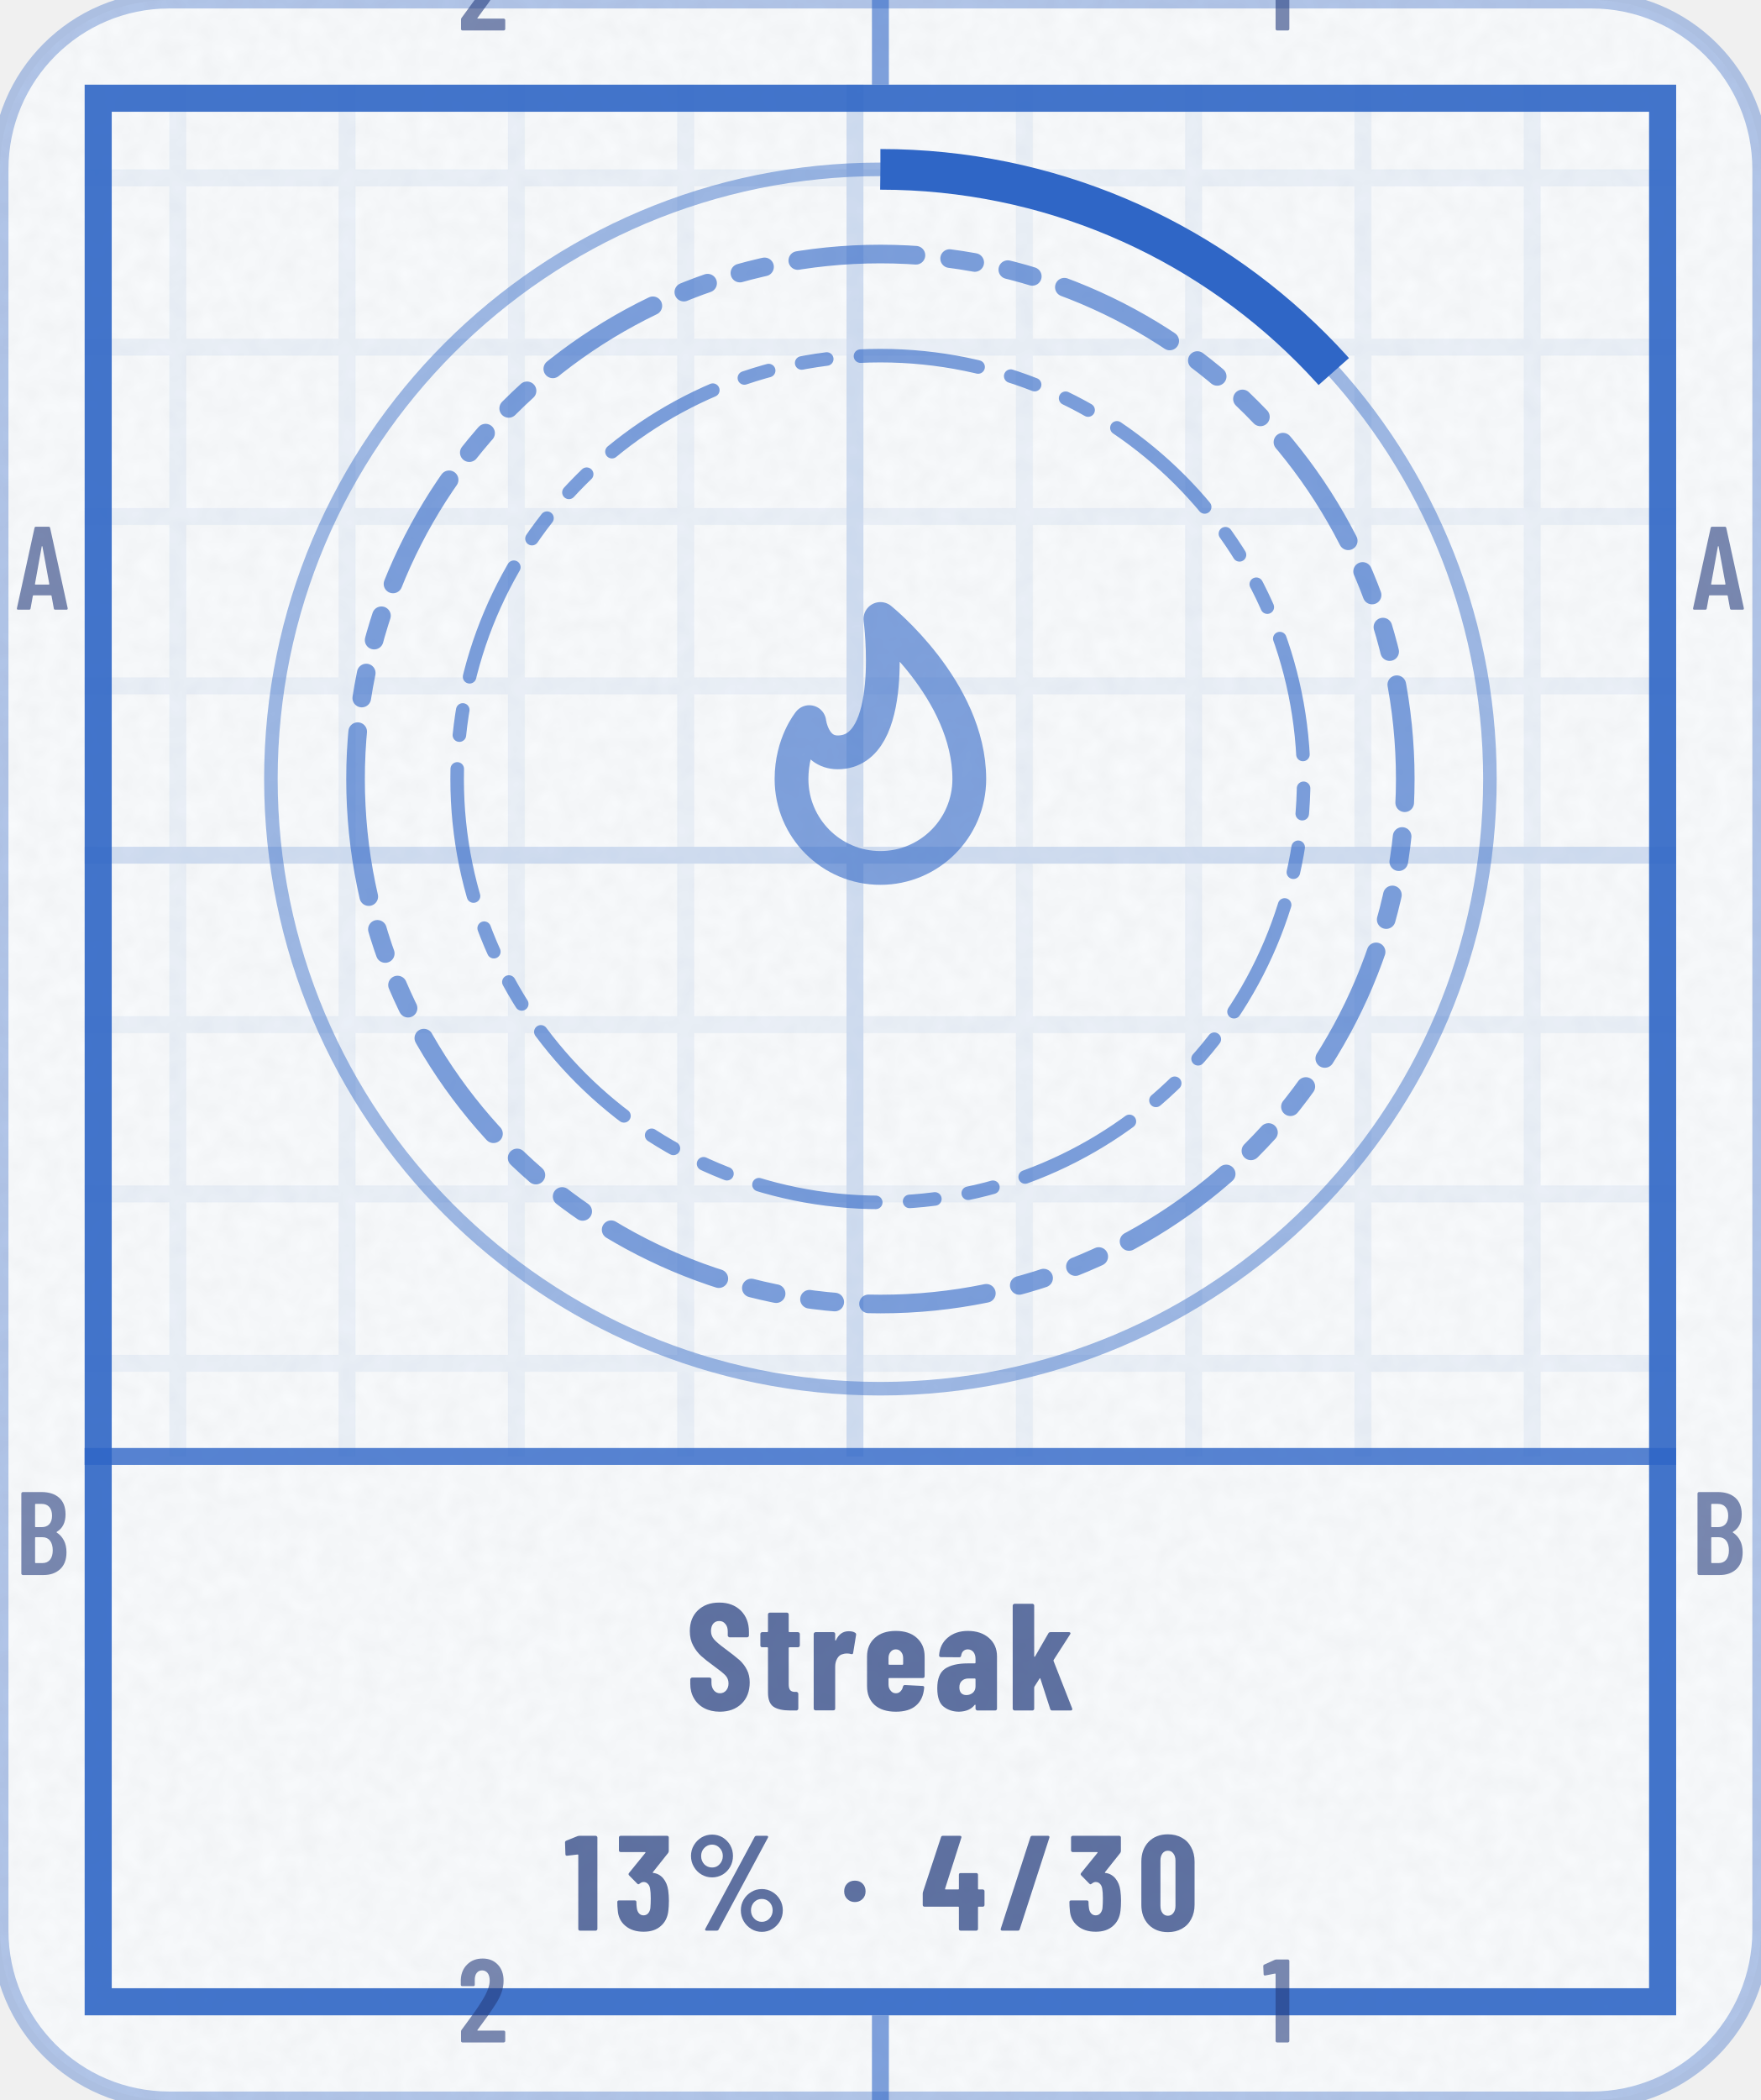
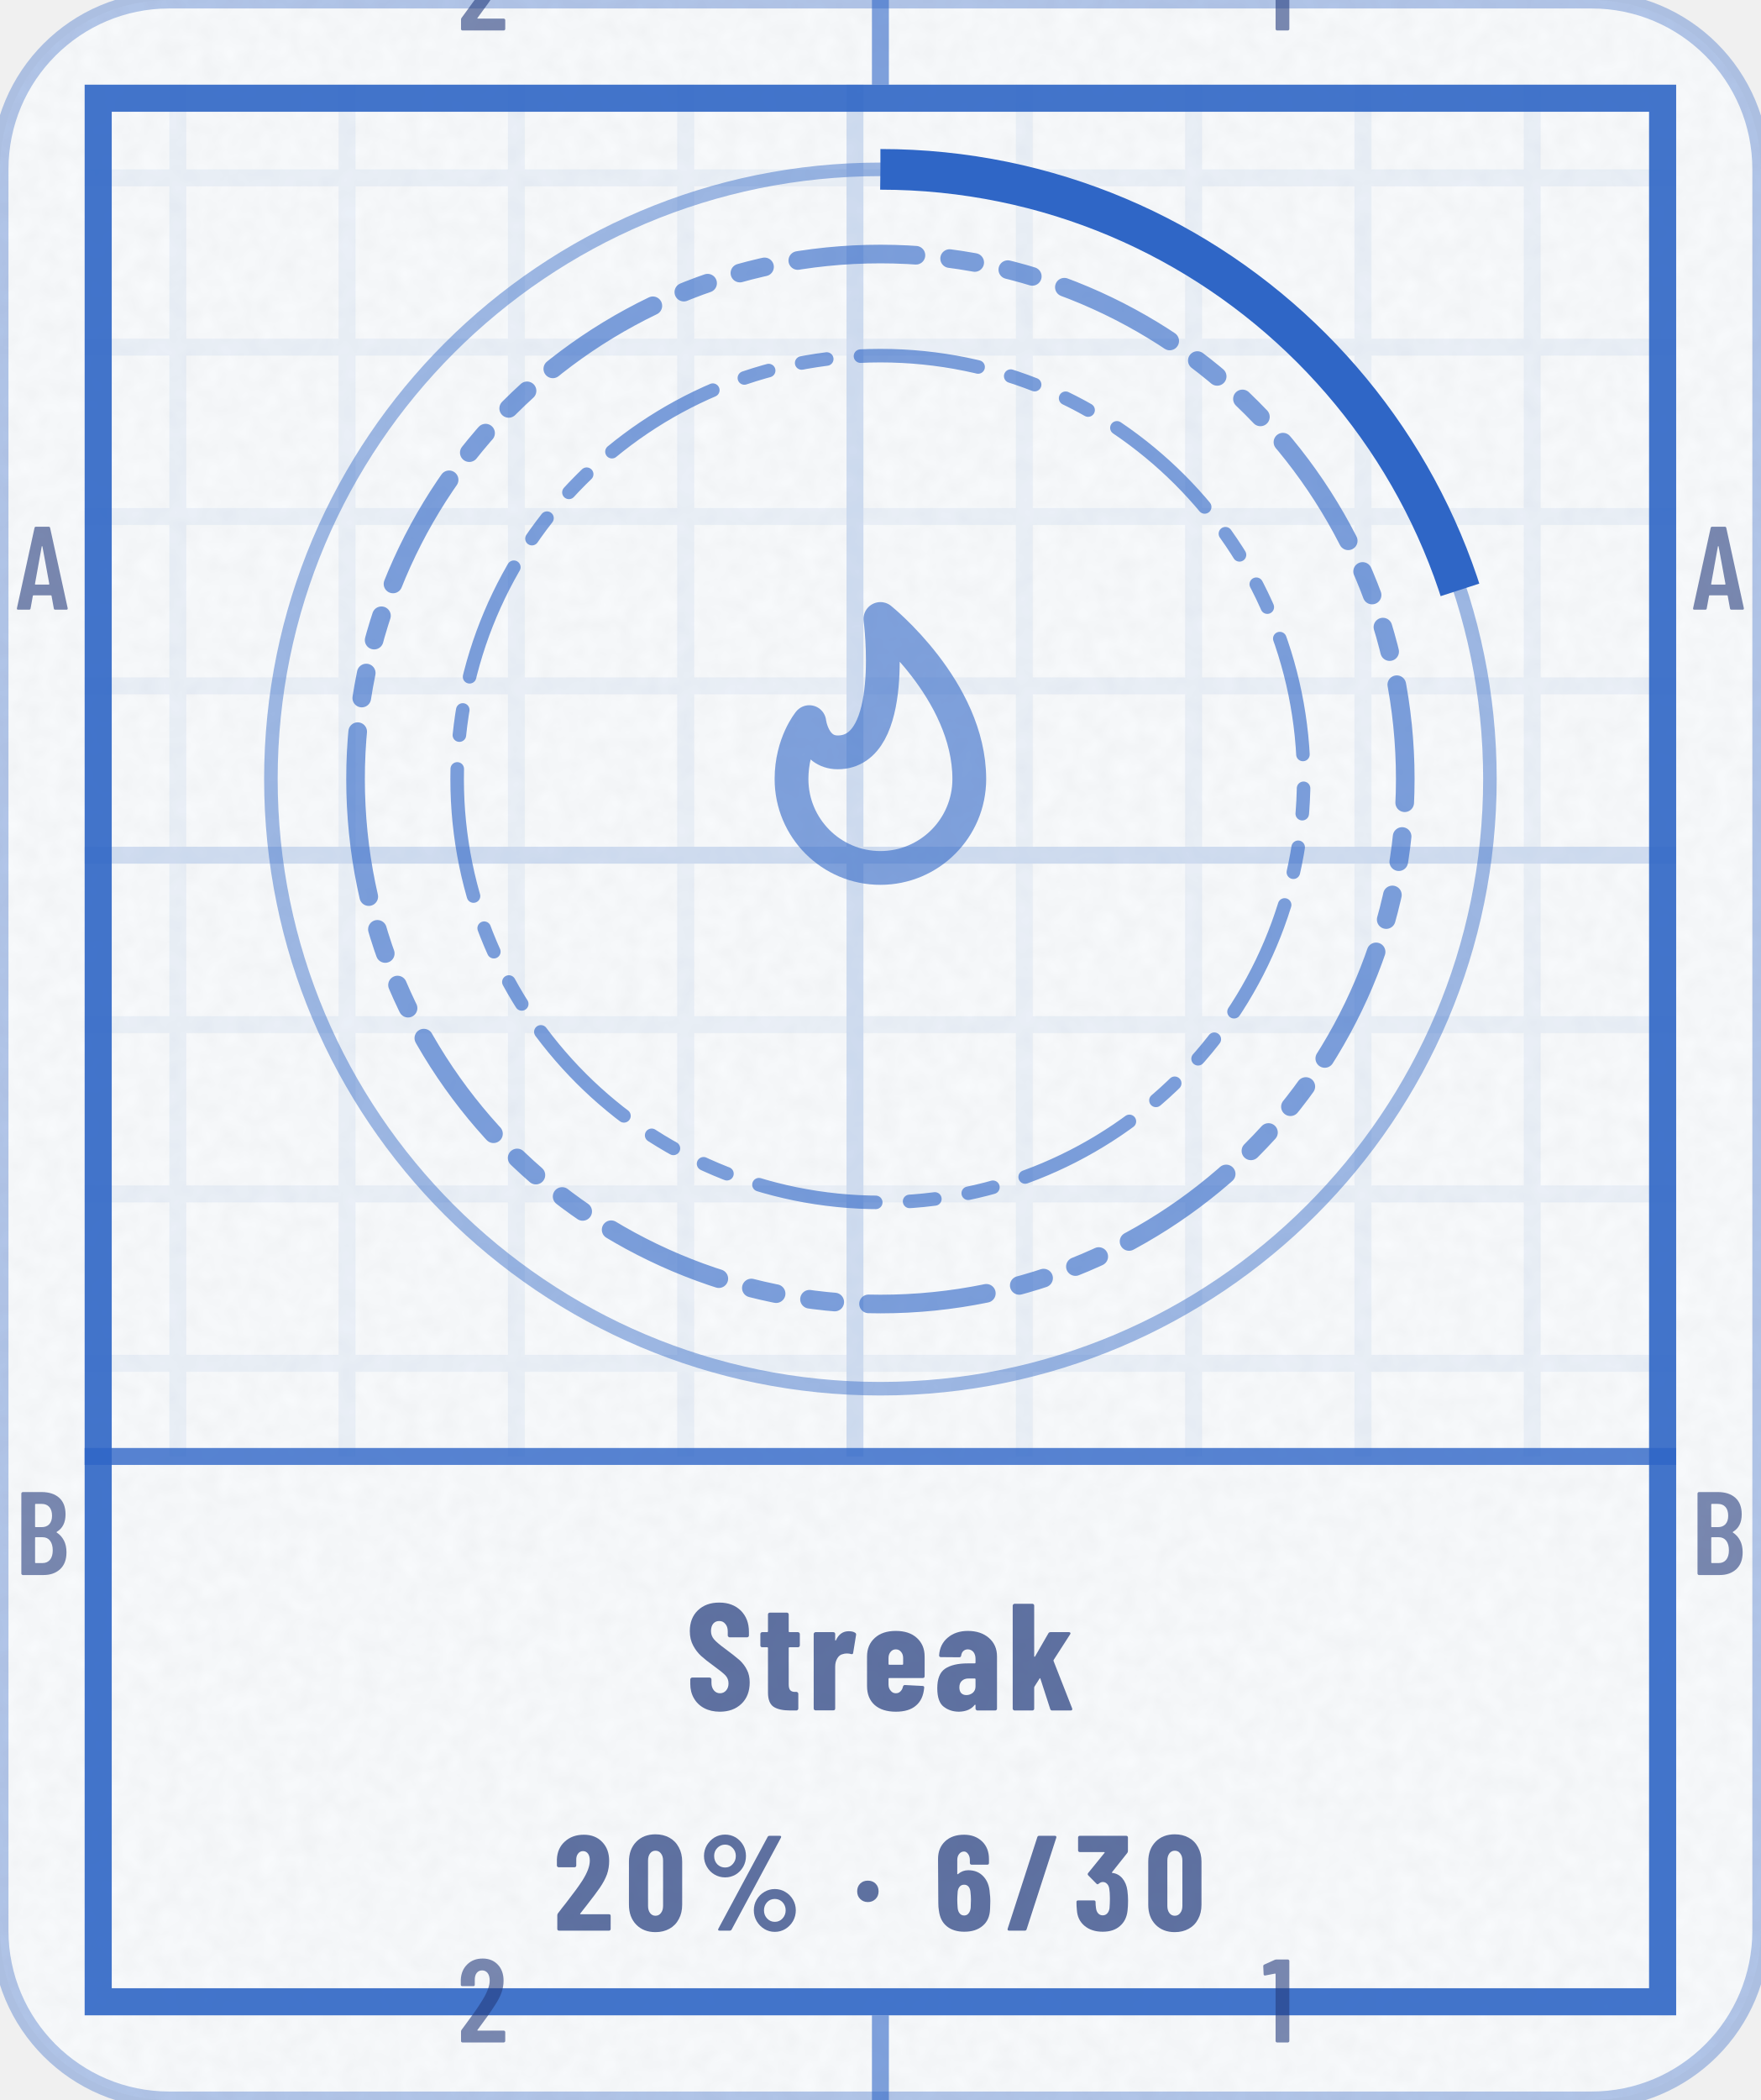
- <svg xmlns="http://www.w3.org/2000/svg" width="104" height="124" viewBox="0 0 104 124" role="img" aria-label="Streak: 13% (4 of 30)">
+ <svg xmlns="http://www.w3.org/2000/svg" width="104" height="124" viewBox="0 0 104 124" role="img" aria-label="Streak: 20% (6 of 30)">
  <style>@keyframes pl{from{stroke-dashoffset:1}}.pl{stroke-dasharray:1;animation:pl 1.6s cubic-bezier(.3,0,.2,1) .15s both}@media (prefers-reduced-motion:reduce){.pl,.sp{animation:none}.sh,.bu{display:none}}</style>
  <defs>
    <clipPath id="kc1">
      <rect x="0" y="0" width="104" height="124" rx="10" />
    </clipPath>
    <filter id="kn2" x="0" y="0" width="100%" height="100%">
      <feTurbulence type="fractalNoise" baseFrequency=".85" numOctaves="2" stitchTiles="stitch" />
      <feColorMatrix values="0 0 0 0 0 0 0 0 0 0 0 0 0 0 0 0 0 0 0.035 0" />
    </filter>
    <pattern id="kp3" width="10" height="10" patternUnits="userSpaceOnUse">
      <path d="M10 .5H.5V10" fill="none" stroke="#2F66C6" stroke-opacity="0.07" />
    </pattern>
    <pattern id="kp4" width="50" height="50" patternUnits="userSpaceOnUse">
      <path d="M50 .5H.5V50" fill="none" stroke="#2F66C6" stroke-opacity="0.14" />
    </pattern>
    <clipPath id="kc5">
      <path clip-rule="evenodd" d="M5 5h94v114h-94zM5 86h94v33h-94z" />
    </clipPath>
    <path id="m49" d="M122 700H218Q223 700 226 696Q230 693 230 688V12Q230 7 226 4Q223 0 218 0H126Q121 0 118 4Q114 7 114 12V576Q114 578 112 580Q111 582 109 581L27 565H24Q13 565 13 576L10 643Q10 653 18 657L107 697Q114 700 122 700Z" />
    <path id="m50" d="M173 100H392Q397 100 400 96Q404 93 404 88V12Q404 7 400 4Q397 0 392 0H43Q38 0 34 4Q31 7 31 12V92Q31 101 36 107L75 160Q114 212 152 266Q189 320 215 363Q273 459 273 522Q273 562 256 585Q238 608 209 608Q180 608 163 586Q146 563 147 526V487Q147 482 144 478Q140 475 135 475H41Q36 475 32 478Q29 482 29 487V530Q33 610 84 659Q134 708 214 708Q293 708 342 656Q390 605 390 521Q390 471 373 422Q356 373 319 317Q294 277 260 229Q225 181 214 166Q184 126 170 106Q168 104 169 102Q170 100 173 100Z" />
    <path id="m65" d="M325 11 306 116Q306 121 300 121H154Q148 121 148 116L129 11Q128 0 116 0H25Q11 0 14 13L162 689Q164 700 175 700H281Q292 700 294 689L442 13V9Q442 0 431 0H338Q326 0 325 11ZM171 212H282Q288 212 287 217L229 533Q228 536 226 536Q224 536 223 533L166 217Q165 212 171 212Z" />
    <path id="m66" d="M242 0H66Q61 0 58 4Q54 7 54 12V688Q54 693 58 696Q61 700 66 700H224Q319 700 373 652Q427 604 427 512Q427 409 354 365Q349 362 352 359Q391 334 413 292Q435 250 435 192Q435 100 382 50Q328 0 242 0ZM170 595V409Q170 404 175 404H226Q267 404 290 429Q313 454 313 500Q313 548 290 574Q267 600 226 600H175Q170 600 170 595ZM319 208Q319 260 296 290Q273 319 233 319H175Q170 319 170 314V106Q170 101 175 101H233Q273 101 296 129Q319 157 319 208Z" />
    <path id="n37" d="M44 551Q44 594 65 630Q86 666 122 688Q158 709 200 709Q242 709 278 688Q313 666 334 630Q354 594 354 551Q354 508 334 472Q313 435 278 414Q242 393 200 393Q158 393 122 414Q86 435 65 472Q44 508 44 551ZM150 14 514 692Q518 700 529 700H604Q611 700 613 696Q615 692 612 686L248 8Q244 0 233 0H158Q151 0 149 4Q147 8 150 14ZM279 551Q279 586 256 610Q233 635 200 635Q166 635 142 610Q119 586 119 551Q119 515 142 490Q166 466 200 466Q234 466 256 491Q279 516 279 551ZM412 150Q412 193 433 229Q454 265 490 286Q525 307 567 307Q609 307 644 286Q680 265 701 229Q722 193 722 150Q722 107 701 70Q680 34 644 12Q609 -9 567 -9Q525 -9 490 12Q454 34 433 70Q412 107 412 150ZM647 150Q647 185 624 210Q600 234 567 234Q533 234 510 210Q487 185 487 150Q487 114 510 90Q533 65 567 65Q601 65 624 90Q647 115 647 150Z" />
    <path id="n47" d="M18 14 237 690Q240 700 250 700H367Q373 700 376 696Q379 693 377 686L158 10Q155 0 145 0H28Q22 0 19 4Q16 7 18 14Z" />
    <path id="n48" d="M30 191V509Q30 600 84 656Q138 711 226 711Q284 711 329 686Q374 661 398 615Q423 569 423 509V191Q423 131 398 85Q374 39 329 14Q284 -11 226 -11Q138 -11 84 44Q30 100 30 191ZM282 183V517Q282 550 266 570Q251 590 226 590Q201 590 186 570Q171 550 171 517V183Q171 150 186 130Q201 110 226 110Q251 110 266 130Q282 150 282 183Z" />
-     <path id="n49" d="M115 700H236Q241 700 244 696Q248 693 248 688V12Q248 7 244 4Q241 0 236 0H119Q114 0 110 4Q107 7 107 12V558Q107 562 102 562L25 553H23Q12 553 12 564L9 650Q9 660 18 664L100 697Q108 700 115 700Z" />
+     <path id="n50" d="M200 121H409Q414 121 418 118Q421 114 421 109V12Q421 7 418 4Q414 0 409 0H39Q34 0 30 4Q27 7 27 12V113Q27 122 32 128Q72 181 88 200Q176 313 213 371Q267 457 267 516Q267 550 254 568Q240 587 217 587Q194 587 180 568Q166 550 167 521V480Q167 475 164 472Q160 468 155 468H36Q31 468 28 472Q24 475 24 480V527Q28 609 83 658Q138 708 223 708Q307 708 358 655Q410 602 410 515Q410 463 394 416Q377 369 340 315Q312 274 244 187L197 127Q195 125 196 123Q197 121 200 121Z" />
    <path id="n51" d="M404 222Q404 178 400 147Q392 75 344 34Q297 -8 217 -8Q134 -8 82 36Q30 80 26 153Q23 180 23 211Q23 223 35 223H152Q164 223 164 211Q164 188 167 168Q170 142 183 128Q196 113 217 113Q237 113 250 127Q263 141 267 165Q270 200 270 237Q270 284 265 311Q261 334 248 346Q236 359 217 359Q202 359 187 346Q181 342 179 342Q175 342 170 347L110 408Q106 412 106 417Q106 421 109 425L230 574Q232 576 231 578Q230 580 227 580H47Q42 580 38 584Q35 587 35 592V688Q35 693 38 696Q42 700 47 700H391Q396 700 400 696Q403 693 403 688V588Q403 580 398 573L286 432Q285 430 285 428Q285 426 287 426Q331 422 362 386Q392 350 399 296Q404 258 404 222Z" />
-     <path id="n52" d="M470 292V189Q470 184 466 180Q463 177 458 177H427Q422 177 422 172V12Q422 7 418 4Q415 0 410 0H293Q288 0 284 4Q281 7 281 12V172Q281 177 276 177H26Q21 177 18 180Q14 184 14 189V271Q14 280 16 286L149 690Q152 700 162 700H289Q295 700 298 696Q301 693 299 686L179 310Q178 304 183 304H276Q281 304 281 309V413Q281 418 284 422Q288 425 293 425H410Q415 425 418 422Q422 418 422 413V309Q422 304 427 304H458Q463 304 466 300Q470 297 470 292Z" />
+     <path id="n54" d="M417 218Q417 196 415 158Q412 79 361 36Q310 -8 225 -8Q145 -8 96 32Q46 72 37 151Q33 172 33 206L31 529Q31 611 84 660Q136 708 223 708Q304 708 356 659Q407 610 407 529V499Q407 494 404 490Q400 487 395 487H278Q273 487 270 490Q266 494 266 499V521Q266 548 253 566Q240 584 223 584Q201 584 187 566Q173 549 173 521V420Q173 417 175 416Q177 416 179 418Q212 446 254 446Q324 446 366 400Q409 354 413 277Q417 253 417 218ZM274 228Q274 255 270 290Q267 313 255 326Q243 339 224 339Q204 339 192 326Q179 312 176 288Q173 249 173 228Q173 204 176 166Q179 140 192 126Q204 112 224 112Q244 112 256 127Q269 142 272 169Q274 217 274 228Z" />
    <path id="n83" d="M30 175V204Q30 209 34 212Q37 216 42 216H157Q162 216 166 212Q169 209 169 204V182Q169 151 185 132Q201 113 225 113Q249 113 265 131Q281 149 281 178Q281 208 261 230Q241 251 183 293Q133 329 102 357Q71 385 49 426Q27 467 27 521Q27 606 80 657Q133 708 220 708Q308 708 362 655Q415 602 415 516V492Q415 487 412 484Q408 480 403 480H288Q283 480 280 484Q276 487 276 492V519Q276 550 260 568Q245 587 220 587Q196 587 181 570Q166 552 166 521Q166 491 185 468Q204 445 260 404Q322 358 354 330Q385 301 402 266Q420 232 420 184Q420 96 366 44Q312 -8 224 -8Q166 -8 122 15Q78 38 54 80Q30 121 30 175Z" />
    <path id="n97" d="M415 355V12Q415 7 412 4Q408 0 403 0H286Q281 0 278 4Q274 7 274 12V34Q274 37 272 38Q270 39 268 36Q235 -6 166 -8Q108 -8 66 24Q23 56 23 146Q23 239 74 274Q126 309 223 309H269Q274 309 274 314V339Q274 366 260 384Q245 401 223 401Q206 401 194 390Q183 380 180 361Q179 349 167 349L47 350Q35 350 35 362Q40 435 92 478Q144 522 224 522Q309 522 362 476Q415 430 415 355ZM274 158V205Q274 210 269 210H228Q201 210 184 194Q168 179 168 152Q168 127 180 114Q193 101 214 101Q237 101 256 116Q274 132 274 158Z" />
    <path id="n101" d="M397 213H177Q172 213 172 208V171Q172 146 186 130Q199 113 220 113Q239 113 251 126Q263 138 267 157Q270 167 280 167L395 161Q400 161 404 158Q407 154 406 148Q399 71 352 32Q306 -8 220 -8Q131 -8 81 36Q31 81 31 160V354Q31 430 82 476Q132 522 220 522Q308 522 358 476Q409 430 409 354V225Q409 220 406 216Q402 213 397 213ZM172 344V305Q172 300 177 300H263Q268 300 268 305V344Q268 369 254 385Q241 401 220 401Q199 401 186 385Q172 369 172 344Z" />
    <path id="n107" d="M38 12V688Q38 693 42 696Q45 700 50 700H167Q172 700 176 696Q179 693 179 688V357Q179 353 181 352Q183 352 185 355L272 506Q276 514 287 514H407Q414 514 416 510Q419 506 415 500L307 332Q305 328 306 325L428 14Q429 12 429 9Q429 0 418 0H297Q287 0 284 10L220 208Q219 211 217 212Q215 212 214 209L181 157Q179 153 179 151V12Q179 7 176 4Q172 0 167 0H50Q45 0 42 4Q38 7 38 12Z" />
    <path id="n114" d="M310 510Q318 505 316 495L297 378Q296 367 283 370Q272 374 256 374Q241 374 230 370Q207 366 193 342Q179 319 179 288V13Q179 8 176 4Q172 1 167 1H50Q45 1 42 4Q38 8 38 13V502Q38 507 42 510Q45 514 50 514H167Q172 514 176 510Q179 507 179 502V463Q179 459 180 458Q182 458 184 461Q211 520 268 520Q295 520 310 510Z" />
    <path id="n116" d="M260 415H204Q199 415 199 410V172Q199 143 210 132Q221 121 243 122H250Q255 122 258 118Q262 115 262 110V12Q262 7 258 4Q255 0 250 0H210Q137 0 100 24Q63 49 63 118V410Q63 415 58 415H25Q20 415 16 418Q13 422 13 427V502Q13 507 16 510Q20 514 25 514H58Q63 514 63 519V630Q63 635 66 638Q70 642 75 642H187Q192 642 196 638Q199 635 199 630V519Q199 514 204 514H260Q265 514 268 510Q272 507 272 502V427Q272 422 268 418Q265 415 260 415Z" />
    <path id="n183" d="M34 290Q34 325 56 347Q78 369 113 369Q148 369 170 347Q192 325 192 290Q192 256 170 234Q147 211 113 211Q79 211 56 234Q34 256 34 290Z" />
  </defs>
  <rect y="0" width="104" height="124" rx="10" fill="#FFFFFF" stroke="#2F66C6" stroke-opacity=".35" />
  <rect y="0" width="104" height="124" rx="10" fill="#2F66C6" fill-opacity=".03" />
  <rect y="0" width="104" height="124" clip-path="url(#kc1)" filter="url(#kn2)" />
  <g clip-path="url(#kc5)">
    <rect y="0" width="104" height="124" fill="url(#kp3)" />
    <rect y="0" width="104" height="124" fill="url(#kp4)" />
  </g>
  <rect x="5.8" y="5.8" width="92.4" height="112.4" fill="none" stroke="#2F66C6" stroke-opacity="0.9" stroke-width="1.6" />
  <path d="M52 0V5M52 119V124" stroke="#2F66C6" stroke-opacity="0.6" />
  <g transform="scale(0.007 -0.007)" fill="#253D7E" fill-opacity="0.6">
    <use href="#m50" x="3859" y="-257" />
    <use href="#m50" x="3859" y="-17229" />
    <use href="#m49" x="10649" y="-257" />
    <use href="#m49" x="10649" y="-17229" />
    <use href="#m65" x="129" y="-5143" />
    <use href="#m65" x="14272" y="-5143" />
    <use href="#m66" x="126" y="-13286" />
    <use href="#m66" x="14269" y="-13286" />
  </g>
  <path d="M5 86H99" stroke="#2F66C6" stroke-opacity=".8" stroke-width="1" />
  <circle cx="52" cy="46" r="36" fill="none" stroke="#2F66C6" stroke-opacity=".45" stroke-width=".8" />
-   <circle cx="52" cy="46" r="36" fill="none" stroke="#2F66C6" stroke-width="2.4" stroke-dasharray="30.2 226.2" transform="rotate(-90 52 46)" />
+   <circle cx="52" cy="46" r="36" fill="none" stroke="#2F66C6" stroke-width="2.4" stroke-dasharray="45.2 226.2" transform="rotate(-90 52 46)" />
  <path d="M21 46a31 31 0 1 0 62 0a31 31 0 1 0 -62 0Z" fill="none" stroke="#2F66C6" stroke-width="1.1" stroke-opacity="0.62" stroke-dasharray="7 2 1.5 2 1.5 2" stroke-linejoin="round" stroke-linecap="round" />
  <path d="M27 46a25 25 0 1 0 50 0a25 25 0 1 0 -50 0Z" fill="none" stroke="#2F66C6" stroke-width="0.8" stroke-opacity="0.62" stroke-dasharray="7 2 1.5 2 1.5 2" stroke-linejoin="round" stroke-linecap="round" />
  <g transform="translate(39.4 33.4) scale(1.05)" fill="none" stroke="#2F66C6" stroke-width="1.9" stroke-linecap="round" stroke-linejoin="round" stroke-opacity="0.6">
    <path d="M12 3s5 4 5 9a5 5 0 0 1-10 0c0-2 1-3.2 1-3.2s.2 1.7 1.6 1.7C13 10.5 12 3 12 3z" />
  </g>
  <g transform="translate(40.5 101) scale(0.009 -0.009)" fill="#253D7E" fill-opacity="0.72">
    <use href="#n83" x="0" />
    <use href="#n116" x="477" />
    <use href="#n114" x="802" />
    <use href="#n101" x="1159" />
    <use href="#n97" x="1628" />
    <use href="#n107" x="2108" />
  </g>
-   <g transform="translate(33.3 114) scale(0.008 -0.008)" fill="#253D7E" fill-opacity="0.72">
-     <use href="#n49" x="0" />
-     <use href="#n51" x="372" />
-     <use href="#n37" x="895" />
-     <use href="#n183" x="2036" />
-     <use href="#n52" x="2636" />
-     <use href="#n47" x="3208" />
-     <use href="#n51" x="3710" />
-     <use href="#n48" x="4234" />
+   <g transform="translate(32.7 114) scale(0.008 -0.008)" fill="#253D7E" fill-opacity="0.72">
+     <use href="#n50" x="0" />
+     <use href="#n48" x="526" />
+     <use href="#n37" x="1066" />
+     <use href="#n183" x="2207" />
+     <use href="#n54" x="2807" />
+     <use href="#n47" x="3334" />
+     <use href="#n51" x="3837" />
+     <use href="#n48" x="4360" />
  </g>
</svg>
